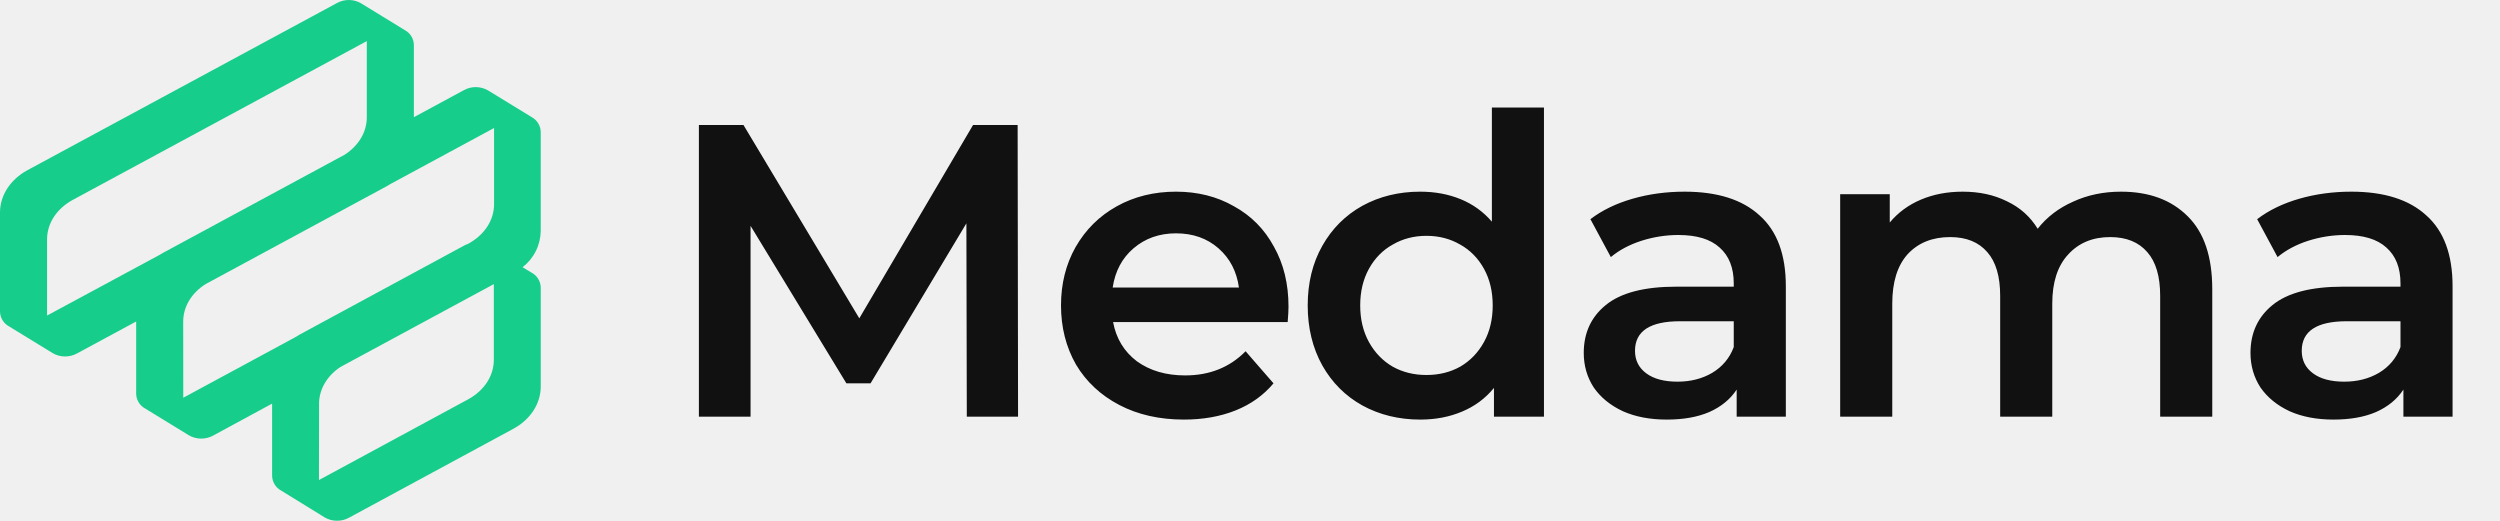
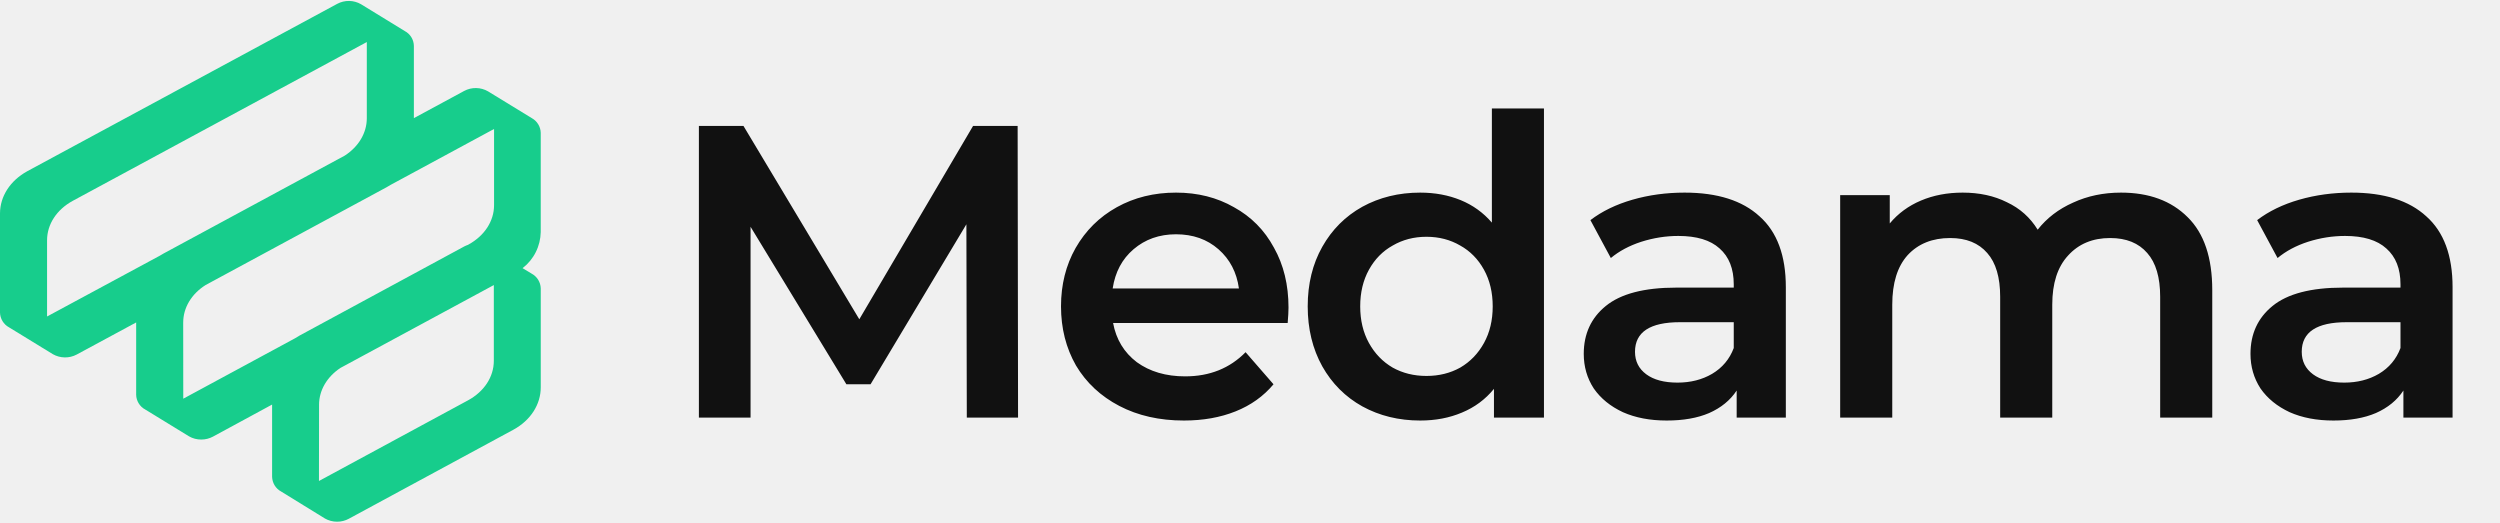
- <svg xmlns="http://www.w3.org/2000/svg" width="144" height="30" fill="none">
+ <svg xmlns="http://www.w3.org/2000/svg" width="550" height="115" fill="none" viewBox="0 0 144 30">
  <g clip-path="url(#a)">
    <path fill="#17CD8C" d="M18.713 29.81c.216.123.46.187.708.185.233.001.463-.057.668-.168l9.488-5.133c.984-.538 1.57-1.45 1.57-2.435v-5.699c-.004-.175-.054-.347-.146-.496s-.221-.273-.376-.356l-.499-.301-.024-.017c.319-.246.579-.562.759-.922.181-.36.278-.757.285-1.16V7.602c-.003-.175-.052-.345-.143-.495-.09-.15-.218-.273-.371-.357l-2.52-1.542c-.208-.121-.444-.187-.685-.191-.241-.004-.479.053-.691.167l-2.897 1.566V2.587c-.003-.176-.053-.347-.145-.497-.092-.15-.222-.273-.377-.355L20.797.19c-.208-.121-.444-.186-.685-.19-.241-.004-.479.054-.691.168L1.57 9.808C.588 10.348 0 11.257 0 12.243v5.705c.004.175.054.347.146.497.092.15.221.273.376.356l2.52 1.544c.209.12.444.184.685.188.241.004.478-.053.691-.166l3.425-1.849v4.164c.003.176.054.348.146.497.092.15.222.273.378.355l2.52 1.544c.215.124.46.188.708.185.233.001.462-.057.668-.166l3.41-1.849v4.157c.004.175.054.347.145.497.092.15.222.273.376.355l2.52 1.553ZM2.711 13.787c0-.925.555-1.768 1.479-2.273L21.128 2.367v4.39c0 .847-.472 1.636-1.27 2.151L9.414 14.551c-.068.037-.133.076-.198.117L2.711 18.175V13.787Zm7.842 4.734c0-.852.477-1.647 1.294-2.16l10.431-5.636c.072-.039.141-.081.209-.124l5.971-3.227v4.388c0 .925-.555 1.768-1.479 2.273l-.03.017c-.072.023-.142.053-.209.089l-9.49 5.135c-.087.046-.17.098-.252.152l-6.442 3.482-.004-4.388Zm7.824 4.741c0-.832.455-1.609 1.23-2.123l8.837-4.774v4.364c0 .924-.555 1.768-1.479 2.272l-8.593 4.649.006-4.388Z" />
  </g>
  <path fill=" #111111" d="m55.688 24-.024-11.136-5.52 9.216h-1.392l-5.52-9.072V24h-2.976V7.2h2.568l6.672 11.136L56.048 7.2h2.568L58.64 24h-2.952Zm18.53-6.336c0 .208-.016.504-.048.888h-10.056c.176.944.632 1.696 1.368 2.256.752.544 1.68.816 2.784.816 1.408 0 2.568-.464 3.48-1.392l1.608 1.848c-.576.688-1.304 1.208-2.184 1.56-.88.352-1.872.528-2.976.528-1.408 0-2.648-.28-3.72-.84-1.072-.56-1.904-1.336-2.496-2.328-.576-1.008-.864-2.144-.864-3.408 0-1.248.28-2.368.84-3.36.576-1.008 1.368-1.792 2.376-2.352 1.008-.56 2.144-.84 3.408-.84 1.248 0 2.36.28 3.336.84.992.544 1.76 1.32 2.304 2.328.56.992.84 2.144.84 3.456Zm-6.48-4.224c-.96 0-1.776.288-2.448.864-.656.56-1.056 1.312-1.2 2.256h7.272c-.128-.928-.52-1.68-1.176-2.256-.656-.576-1.472-.864-2.448-.864Zm21.194-7.248V24h-2.88v-1.656c-.496.608-1.112 1.064-1.848 1.368-.72.304-1.52.456-2.4.456-1.232 0-2.344-.272-3.336-.816-.976-.544-1.744-1.312-2.304-2.304-.56-1.008-.84-2.16-.84-3.456 0-1.296.28-2.44.84-3.432.56-.992 1.328-1.76 2.304-2.304.992-.544 2.104-.816 3.336-.816.848 0 1.624.144 2.328.432.704.288 1.304.72 1.8 1.296V6.192h3ZM82.164 21.6c.72 0 1.368-.16 1.944-.48.576-.336 1.032-.808 1.368-1.416.336-.608.504-1.312.504-2.112s-.168-1.504-.504-2.112c-.336-.608-.792-1.072-1.368-1.392-.576-.336-1.224-.504-1.944-.504s-1.368.168-1.944.504c-.576.32-1.032.784-1.368 1.392-.336.608-.504 1.312-.504 2.112s.168 1.504.504 2.112c.336.608.792 1.08 1.368 1.416.576.32 1.224.48 1.944.48Zm14.868-10.56c1.888 0 3.328.456 4.32 1.368 1.008.896 1.512 2.256 1.512 4.08V24h-2.832v-1.56c-.368.56-.896.992-1.584 1.296-.672.288-1.488.432-2.448.432s-1.8-.16-2.52-.48c-.72-.336-1.28-.792-1.68-1.368-.384-.592-.576-1.256-.576-1.992 0-1.152.424-2.072 1.272-2.76.864-.704 2.216-1.056 4.056-1.056h3.312v-.192c0-.896-.272-1.584-.816-2.064-.528-.48-1.32-.72-2.376-.72-.72 0-1.432.112-2.136.336-.688.224-1.272.536-1.752.936l-1.176-2.184c.672-.512 1.48-.904 2.424-1.176.944-.272 1.944-.408 3-.408Zm-.408 10.944c.752 0 1.416-.168 1.992-.504.592-.352 1.008-.848 1.248-1.488v-1.488h-3.096c-1.728 0-2.592.568-2.592 1.704 0 .544.216.976.648 1.296.432.32 1.032.48 1.8.48ZM122.17 11.04c1.616 0 2.896.472 3.84 1.416.944.928 1.416 2.328 1.416 4.2V24h-3v-6.96c0-1.12-.248-1.96-.744-2.52-.496-.576-1.208-.864-2.136-.864-1.008 0-1.816.336-2.424 1.008-.608.656-.912 1.6-.912 2.832V24h-3v-6.96c0-1.12-.248-1.96-.744-2.52-.496-.576-1.208-.864-2.136-.864-1.024 0-1.84.328-2.448.984-.592.656-.888 1.608-.888 2.856V24h-3V11.184h2.856v1.632c.48-.576 1.08-1.016 1.8-1.32.72-.304 1.52-.456 2.4-.456.96 0 1.808.184 2.544.552.752.352 1.344.88 1.776 1.584.528-.672 1.208-1.192 2.04-1.56.832-.384 1.752-.576 2.76-.576Zm13.266 0c1.888 0 3.328.456 4.32 1.368 1.008.896 1.512 2.256 1.512 4.08V24h-2.832v-1.56c-.368.56-.896.992-1.584 1.296-.672.288-1.488.432-2.448.432s-1.8-.16-2.52-.48c-.72-.336-1.28-.792-1.68-1.368-.384-.592-.576-1.256-.576-1.992 0-1.152.424-2.072 1.272-2.76.864-.704 2.216-1.056 4.056-1.056h3.312v-.192c0-.896-.272-1.584-.816-2.064-.528-.48-1.32-.72-2.376-.72-.72 0-1.432.112-2.136.336-.688.224-1.272.536-1.752.936l-1.176-2.184c.672-.512 1.48-.904 2.424-1.176.944-.272 1.944-.408 3-.408Zm-.408 10.944c.752 0 1.416-.168 1.992-.504.592-.352 1.008-.848 1.248-1.488v-1.488h-3.096c-1.728 0-2.592.568-2.592 1.704 0 .544.216.976.648 1.296.432.32 1.032.48 1.8.48Z" />
  <defs>
    <clipPath id="a">
      <path fill="#fff" d="M0 0h31.148v30H0z" />
    </clipPath>
  </defs>
</svg>
